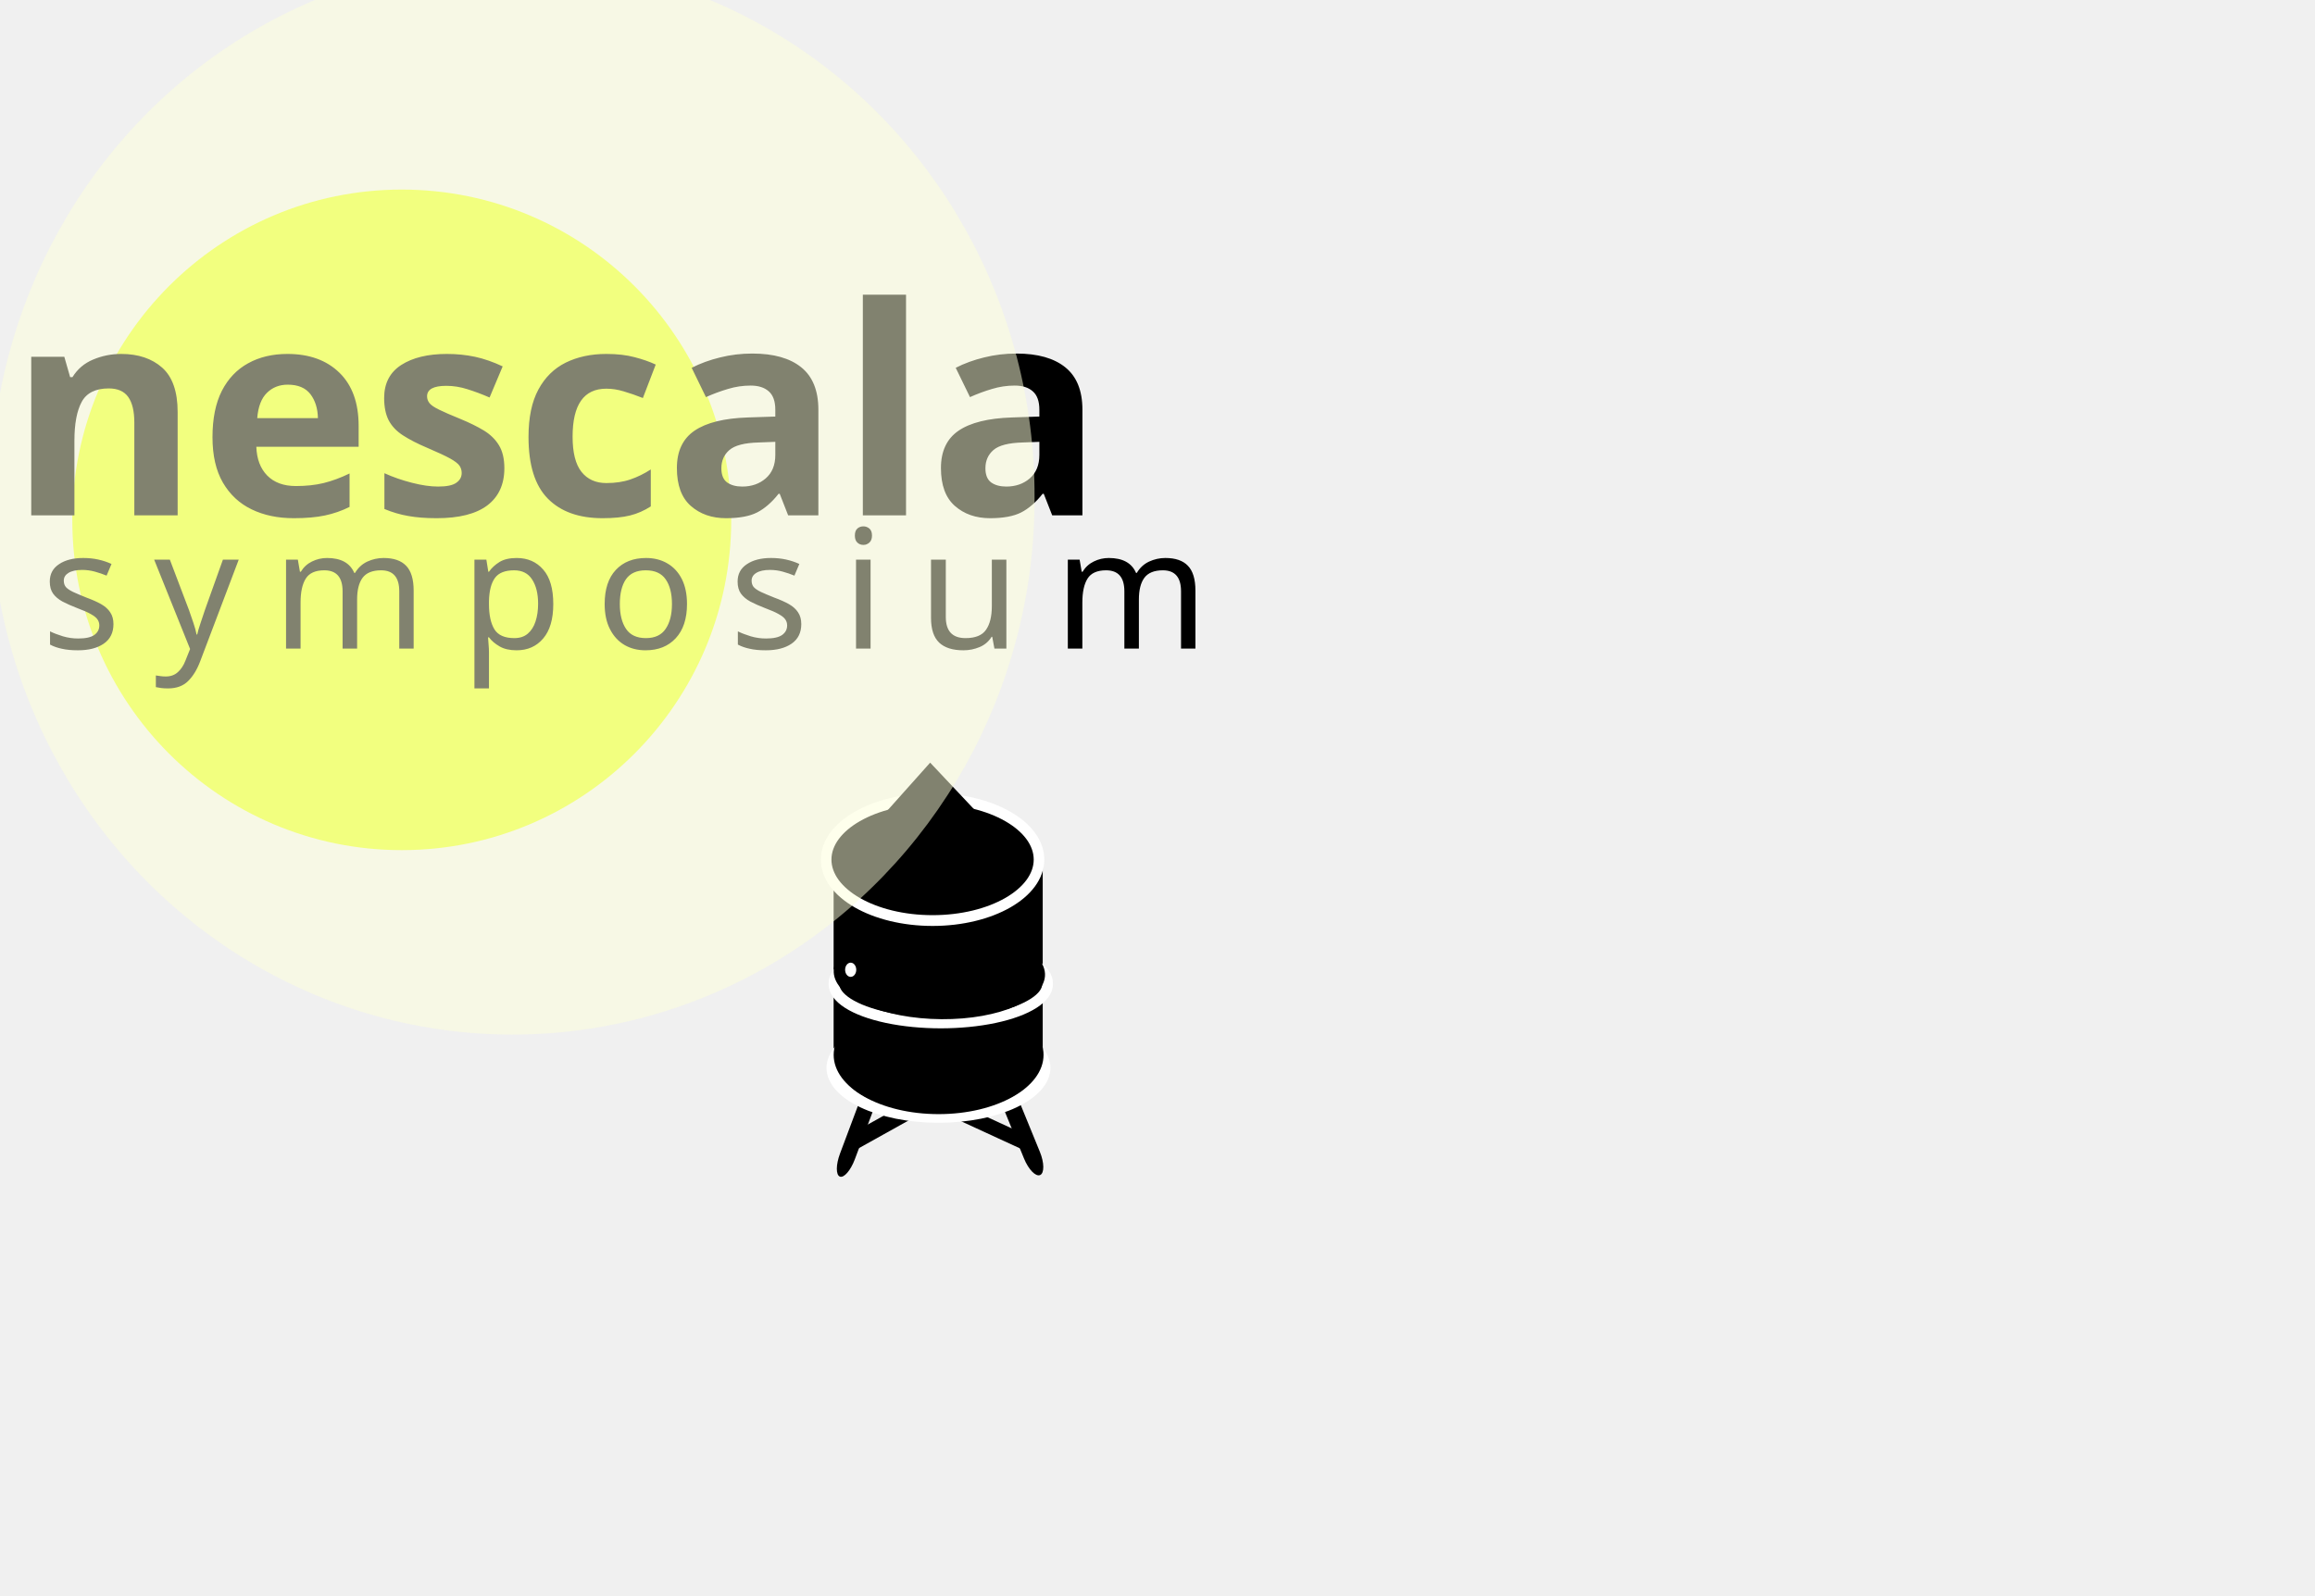
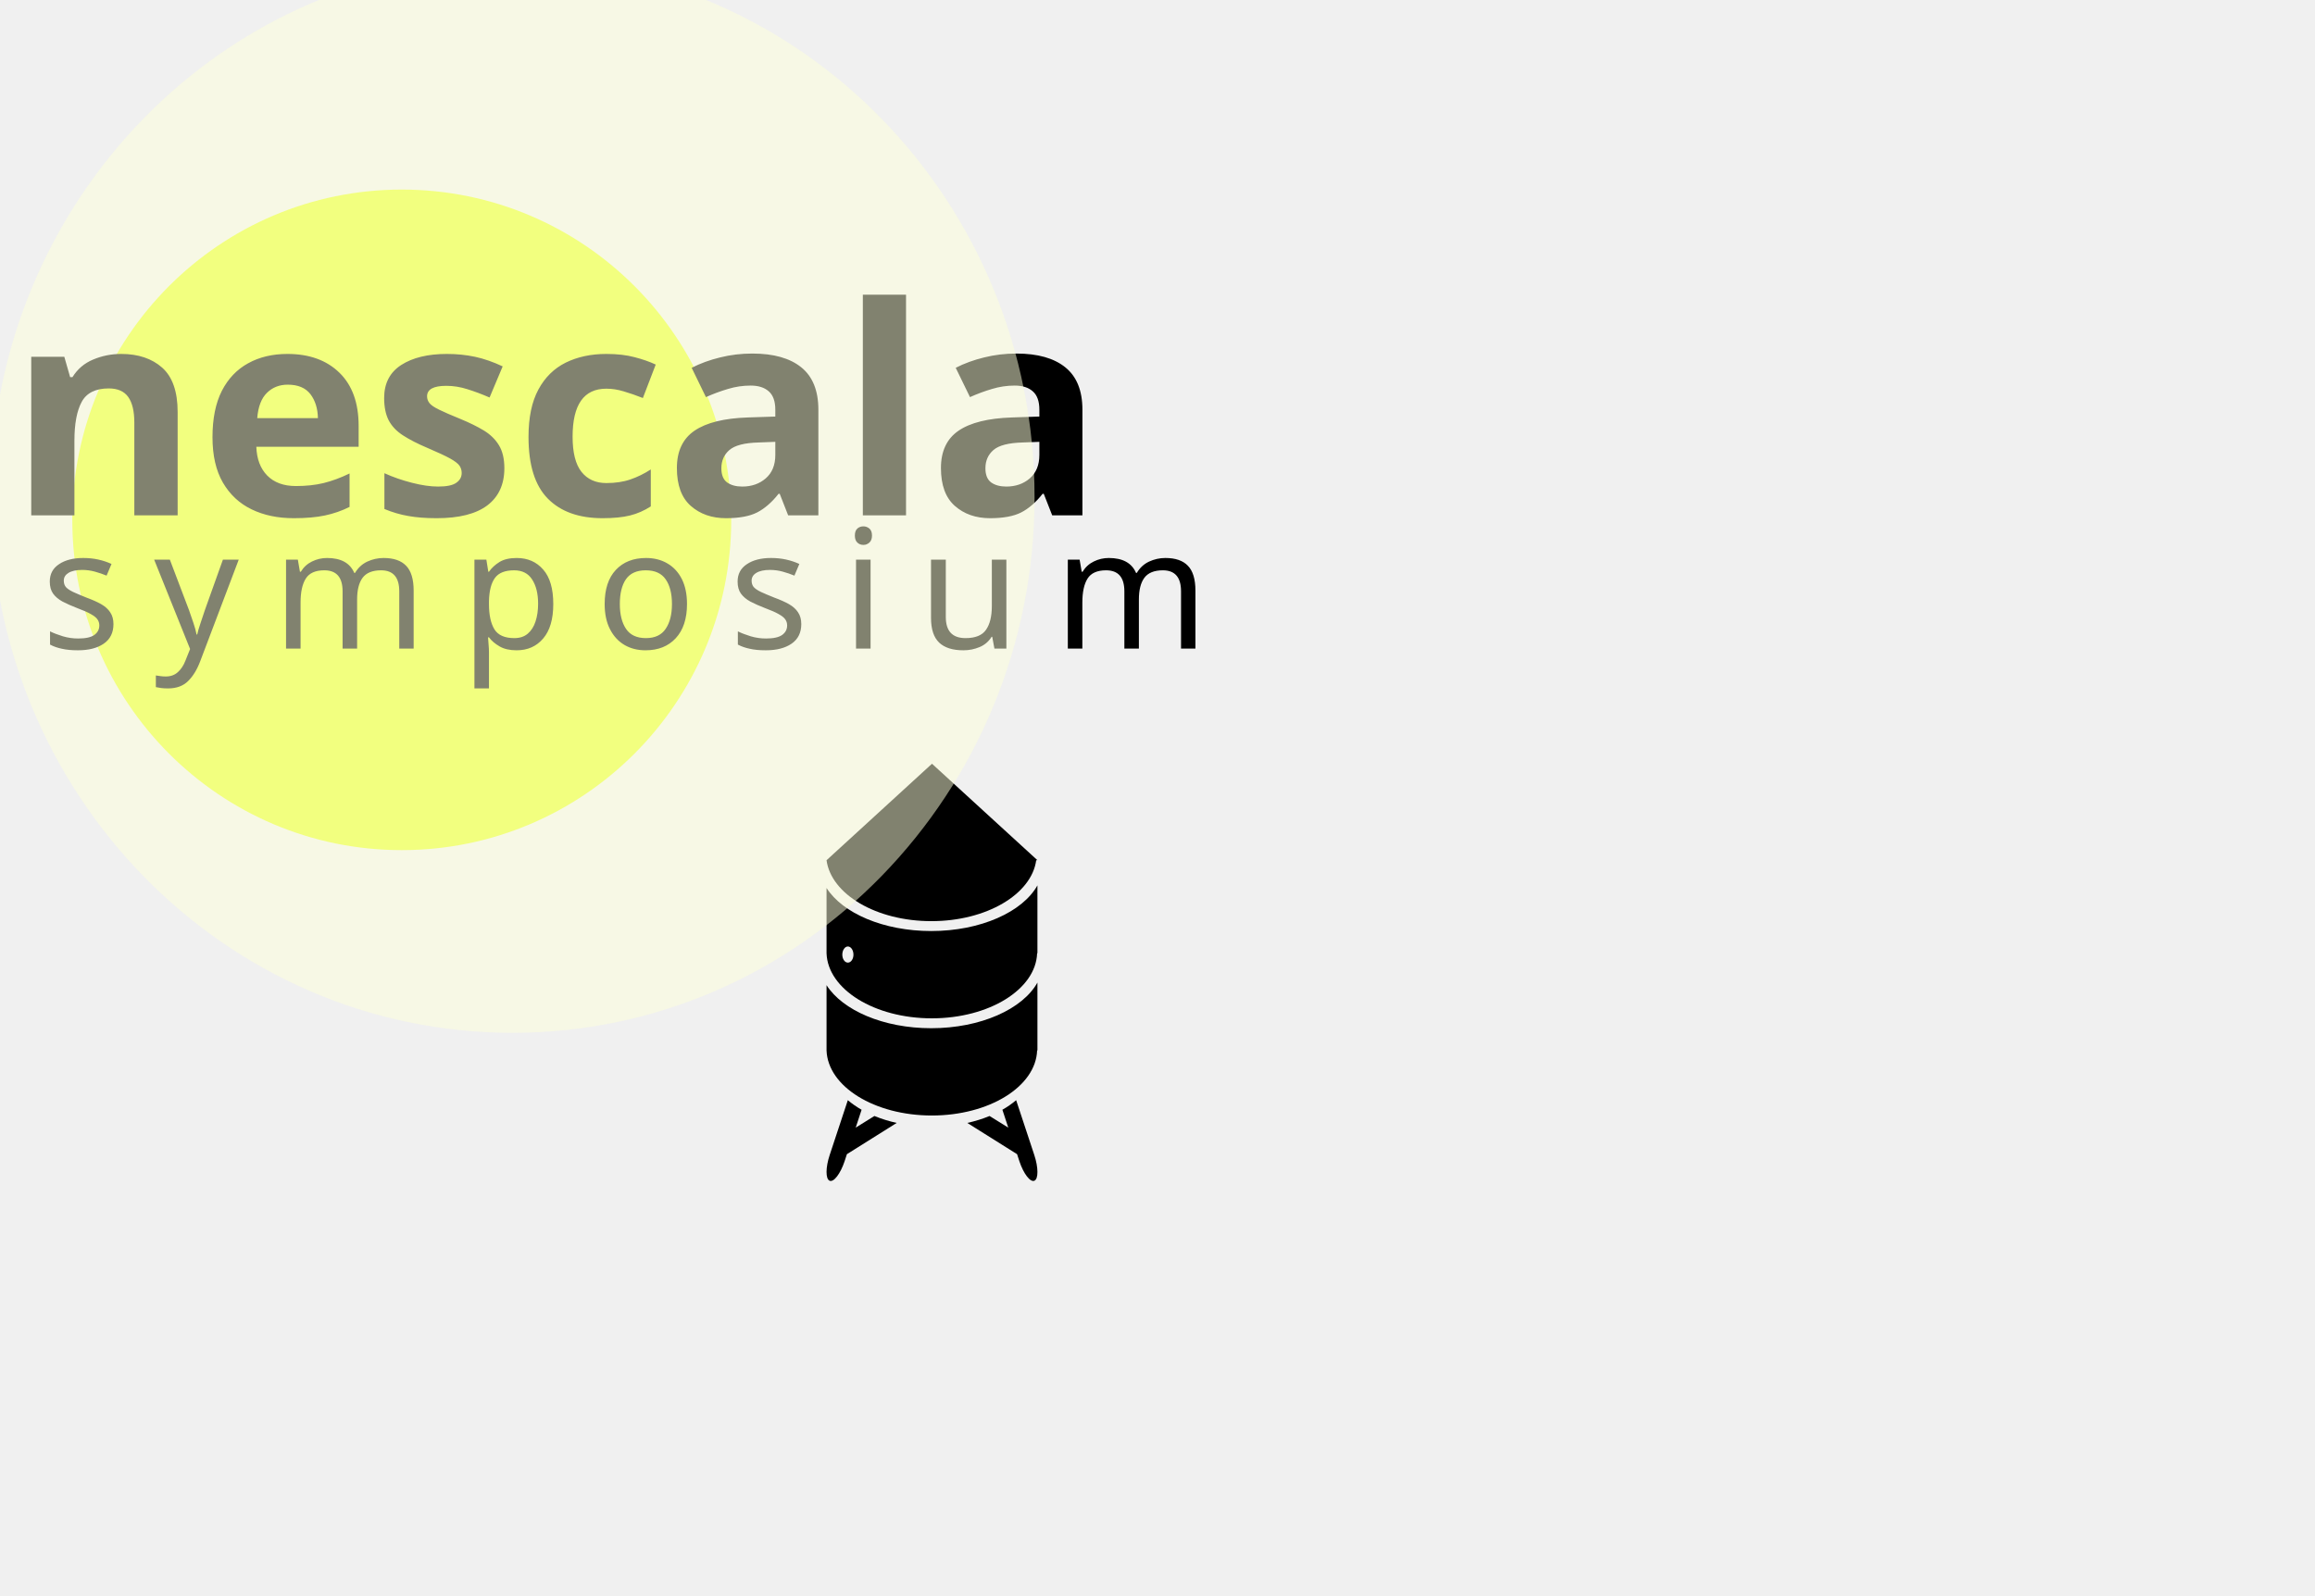
<svg xmlns="http://www.w3.org/2000/svg" width="278.943" height="192.309" id="svg2" version="1.1">
  <defs id="defs4">
    </defs>
  <g id="layer3" style="display:inline" transform="translate(8.818907,22.75243)">
    <rect style="fill:#000000;fill-opacity:0" id="rect3026" width="278.5" height="83.5" x="103" y="395.862" rx="14.293" ry="14.458" />
    <rect style="fill:#000000;fill-opacity:0" id="rect3028" width="238" height="94" x="109.5" y="384.362" rx="14.293" ry="14.458" />
    <rect style="fill:#000000;fill-opacity:0" id="rect3798" width="245.5" height="94.5" x="108.5" y="384.362" rx="14.293" ry="14.458" />
    <rect style="fill:#000000;fill-opacity:0" id="rect3800" width="272.5" height="127" x="103.5" y="388.362" rx="14.293" ry="14.458" />
-     <path style="fill:#e7ff20;fill-opacity:0.997;stroke:none" id="path3821" d="m 231.938,102.591 a 101.656,95.417 0 1 1 -203.313,0 101.656,95.417 0 1 1 203.313,0 z" transform="matrix(0.3905201,0,0,0.417185,-11.28654,-2.895982)" />
+     <path style="fill:#e7ff20;fill-opacity:0.997;stroke:none" id="path3821" d="m 231.938,102.591 c 0,52.698 -45.513,95.417 -101.656,95.417 -56.143,0 -101.656,-42.72 -101.656,-95.417 0,-52.698 45.513,-95.417 101.656,-95.417 56.143,0 101.656,42.72 101.656,95.417 z" transform="matrix(0.3905201,0,0,0.417185,-11.28654,-2.895982)" />
  </g>
  <g id="layer2" style="display:inline" transform="translate(8.818907,22.75243)">
    <text xml:space="preserve" style="font-size:35px;font-style:normal;font-variant:normal;font-weight:bold;font-stretch:normal;text-align:start;line-height:125%;letter-spacing:0px;word-spacing:0px;writing-mode:lr-tb;text-anchor:start;fill:#000000;fill-opacity:0.997;stroke:none;font-family:Montserrat;-inkscape-font-specification:Montserrat Bold" x="-7.789" y="39.362" id="text2987">
      <tspan id="tspan2989" x="-7.789" y="39.362">nescala</tspan>
    </text>
    <text xml:space="preserve" style="font-size:40px;font-style:normal;font-weight:normal;line-height:125%;letter-spacing:0px;word-spacing:0px;fill:#000000;fill-opacity:1;stroke:none;font-family:Sans" x="55.154" y="87.674" id="text5664" transform="translate(-5.984908,-46.64582)">
      <tspan id="tspan5666" x="55.154" y="87.674" />
    </text>
  </g>
  <g id="layer9" style="display:none" transform="translate(8.818907,22.75243)">
    <text xml:space="preserve" style="font-size:80px;font-style:normal;font-variant:normal;font-weight:normal;font-stretch:normal;text-align:start;line-height:125%;letter-spacing:0px;word-spacing:0px;writing-mode:lr-tb;text-anchor:start;fill:#000000;fill-opacity:0.997;stroke:none;font-family:Montserrat;-inkscape-font-specification:Montserrat" x="170.066" y="23.78" id="text3804">
      <tspan id="tspan3806" x="170.066" y="23.78">.</tspan>
    </text>
  </g>
  <g id="layer8" style="display:inline" transform="translate(8.818907,22.75243)">
    <text xml:space="preserve" style="font-size:20px;font-style:normal;font-variant:normal;font-weight:300;font-stretch:normal;text-align:justify;line-height:50%;letter-spacing:4px;word-spacing:0px;writing-mode:lr-tb;text-anchor:start;fill:#000000;fill-opacity:0.997;stroke:none;font-family:Signika;-inkscape-font-specification:Signika Light" x="-3.835" y="55.423" id="text4162">
      <tspan id="tspan4164" x="-3.835" y="55.423">symposium</tspan>
    </text>
  </g>
  <g id="layer10" transform="translate(8.818907,22.75243)" style="display:inline" />
  <g id="layer1" style="display:none" transform="translate(8.818907,22.75243)">
    <rect style="fill:#000000;fill-opacity:0.997;stroke:none" id="rect3801" width="131.93" height="2.202" x="98.093" y="146.867" />
  </g>
  <g id="layer7" style="display:none" transform="translate(8.818907,22.75243)">
    <text xml:space="preserve" style="font-size:40px;font-style:normal;font-variant:normal;font-weight:500;font-stretch:normal;text-align:start;line-height:125%;letter-spacing:0px;word-spacing:0px;writing-mode:lr-tb;text-anchor:start;fill:#000000;fill-opacity:0.997;stroke:none;font-family:Inconsolata;-inkscape-font-specification:Inconsolata Medium" x="5.132" y="230.659" id="text4101">
      <tspan id="tspan4103" x="5.132" y="230.659">res0: Int = 2014</tspan>
    </text>
    <flowRoot xml:space="preserve" id="flowRoot4105" style="font-size:40px;font-style:normal;font-weight:normal;line-height:125%;letter-spacing:0px;word-spacing:0px;fill:#000000;fill-opacity:1;stroke:none;font-family:Sans">
      <flowRegion id="flowRegion4107">
        <rect id="rect4109" width="54.5" height="50.5" x="143.5" y="36.862" />
      </flowRegion>
      <flowPara id="flowPara4111" />
    </flowRoot>
  </g>
-   <g id="layer5" style="display:inline" transform="translate(8.818907,22.75243)">
-     <rect style="fill:#000000;fill-opacity:0.997;stroke:none" id="rect4077" width="1.914" height="12.956" x="127.353" y="64.322" transform="matrix(0.9314223,0.3639403,-0.3510886,0.9363422,0,0)" rx="2.552" ry="2.591" />
-     <rect style="fill:#000000;fill-opacity:0.997;stroke:none" id="rect4079" width="2.074" height="11.656" x="61.822" y="143.386" transform="matrix(0.9199791,-0.3919673,0.3784467,0.9256231,0,0)" rx="2.553" ry="2.59" />
-     <rect style="fill:#000000;fill-opacity:0.997;stroke:none" id="rect4081" width="1.816" height="18.59" x="-58.732" y="146.637" transform="matrix(0.6039185,-0.7970461,0.9083768,0.4181525,0,0)" />
-     <rect style="fill:#000000;fill-opacity:0.997;stroke:none" id="rect4085" width="1.981" height="14.012" x="146.303" y="-58.812" transform="matrix(0.3723766,0.9280817,-0.8734974,0.4868289,0,0)" />
-     <path style="fill:#000000;fill-opacity:0.997;stroke:none" id="path4087" d="m 275.75,452.737 a 2.25,2.375 0 1 1 -4.5,0 2.25,2.375 0 1 1 4.5,0 z" transform="matrix(1.272506,0,0,1.299004,-246.6957,-485.6717)" />
+   <g id="layer5" style="display:inline" transform="translate(8.818907,22.75243)" />
+   <g id="layer4" style="display:inline" transform="translate(8.818907,22.75243)">
+     <g style="display:inline" id="g4417" transform="matrix(0.5961604,0,0,0.6693002,-218.9027,15.2766)">
+       <path id="rect4077-6-0" d="m 523.754,141.302 -3.656,9.844 c -0.848,2.262 -0.862,4.332 -0.031,4.656 0.831,0.325 2.183,-1.238 3.031,-3.5 l 0.469,-1.281 10.062,-5.625 c -1.598,-0.318 -3.103,-0.738 -4.5,-1.25 l -3.781,2.094 1.188,-3.219 c -1.018,-0.515 -1.955,-1.103 -2.781,-1.719 z" style="fill:#000000;fill-opacity:0.997;stroke:none;display:inline" />
+       <path id="rect4077-6-0-8" d="m 557.776,141.302 3.656,9.844 c 0.848,2.262 0.862,4.332 0.031,4.656 -0.831,0.325 -2.183,-1.238 -3.031,-3.5 l -0.469,-1.281 -10.062,-5.625 c 1.598,-0.318 3.103,-0.738 4.5,-1.25 l 3.781,2.094 -1.188,-3.219 c 1.018,-0.515 1.955,-1.103 2.781,-1.719 z" style="fill:#000000;fill-opacity:0.997;stroke:none;display:inline" />
+       <path id="path4074-6" d="m 562.078,120.12 c -2.998,4.775 -11.463,8.219 -21.469,8.219 -9.674,0 -17.909,-3.221 -21.156,-7.75 l 0,7.75 0,2.719 0,1 0,0.281 c 0.262,6.51 9.696,11.719 21.281,11.719 11.586,0 21.019,-5.209 21.281,-11.719 l 0.062,0 0,-1.281 0,-2.719 0,-8.219 z" mask="none" style="fill:#000000;fill-opacity:1;stroke:none;display:inline" />
+       <path id="path4074-6-7" transform="translate(-5.984908,-48.84875)" d="m 546.75,129.562 -10.656,8.688 -10.656,8.688 c 0.939,6.147 10.061,10.969 21.188,10.969 11.126,0 20.249,-4.822 21.188,-10.969 l 0.25,0 L 557.406,138.25 546.75,129.562 z" mask="none" style="fill:#000000;fill-opacity:1;stroke:none;display:inline" />
+       <path id="path4074-6-71" transform="translate(-5.984908,-48.84875)" d="m 568.062,151.469 c -2.998,4.775 -11.463,8.219 -21.469,8.219 -9.674,0 -17.909,-3.221 -21.156,-7.75 l 0,7.75 0,2.719 0,1 0,0.281 c 0.262,6.51 9.696,11.719 21.281,11.719 11.586,0 21.019,-5.209 21.281,-11.719 l 0.062,0 0,-1.281 0,-2.719 0,-8.219 z m -38.312,11 c 0.623,0 1.125,0.673 1.125,1.469 0,0.796 -0.502,1.438 -1.125,1.438 -0.623,0 -1.125,-0.642 -1.125,-1.438 0,-0.796 0.502,-1.469 1.125,-1.469 z" mask="none" style="fill:#000000;fill-opacity:1;stroke:none;display:inline" />
+     </g>
  </g>
-   <g id="layer4" style="display:inline" transform="translate(8.818907,22.75243)">
-     <rect style="fill:#000000;fill-opacity:0.997" id="rect4033" width="25.194" height="25.26" x="91.628" y="80.074" />
-     <path style="fill:#000000;fill-opacity:0.997;stroke:#ffffff;stroke-opacity:1" id="path4055" d="m 280.721,450.261 a 7.071,4.596 0 1 1 -14.142,0 7.071,4.596 0 1 1 14.142,0 z" transform="matrix(1.781508,0,0,1.299004,-383.2495,-478.9402)" />
-     <path style="fill:#000000;fill-opacity:0.997;stroke:#ffffff;stroke-opacity:1" id="path4057" d="m 285.318,436.119 a 10.076,5.657 0 1 1 -20.153,0 10.076,5.657 0 1 1 20.153,0 z" transform="matrix(1.272506,0,0,1.299004,-246.6957,-485.6717)" />
-     <path style="fill:#000000;fill-opacity:0.997;fill-rule:evenodd;stroke:none" d="m 93.992,79.541 9.268,-10.374 10.413,11.055 0,2e-6 z" id="path4068" />
-     <path style="fill:#000000;fill-opacity:0.997;stroke:none" id="path4074" d="m 285,453.487 a 9.5,4.875 0 1 1 -19,0 9.5,4.875 0 1 1 19,0 z" transform="matrix(1.331059,0,0,1.465543,-262.4291,-560.2207)" />
-     <path style="fill:#000000;fill-opacity:0.997;stroke:#ffffff;stroke-opacity:1" id="path4089" d="m 285.765,449.638 a 9.93,3.603 0 1 1 -19.859,0 9.93,3.603 0 1 1 19.859,0 z" transform="matrix(1.296023,0,0,1.299004,-252.9492,-488.2697)" />
-     <path style="fill:#000000;fill-opacity:0.997;stroke:none" id="path4093" d="m 285.08,445.574 a 9.569,3.759 0 1 1 -19.138,0 9.569,3.759 0 1 1 19.138,0 z" transform="matrix(1.330341,0.00961581,0.06596732,1.481598,-291.549,-568.294)" />
-   </g>
-   <g id="layer6" style="display:inline" transform="translate(8.818907,22.75243)">
-     <path style="fill:#ffffff;fill-opacity:0.997;stroke:none" id="path4098" d="m 268.014,446.343 a 0.527,0.659 0 1 1 -1.054,0 0.527,0.659 0 1 1 1.054,0 z" transform="matrix(1.272506,0,0,1.299004,-246.6957,-485.6717)" />
-   </g>
+   <g id="layer6" style="display:inline" transform="translate(8.818907,22.75243)" />
  <g id="layer11" transform="translate(8.818907,22.75243)" style="display:inline">
-     <path style="fill:#fdffdb;fill-opacity:0.508;stroke:none" id="path5258" d="m 137.254,10.11 a 89.546,88.812 0 1 1 -179.091,0 89.546,88.812 0 1 1 179.091,0 z" transform="matrix(0.7025286,0,0,0.7266108,19.4136,29.85066)" />
+     <path style="fill:#fdffdb;fill-opacity:0.508;stroke:none" id="path5258" d="m 137.254,10.11 c 0,49.049 -40.091,88.812 -89.546,88.812 -49.455,0 -89.546,-39.762 -89.546,-88.812 0,-49.049 40.091,-88.812 89.546,-88.812 49.455,0 89.546,39.762 89.546,88.812 z" transform="matrix(0.7025286,0,0,0.7266108,19.4136,29.85066)" />
  </g>
</svg>
